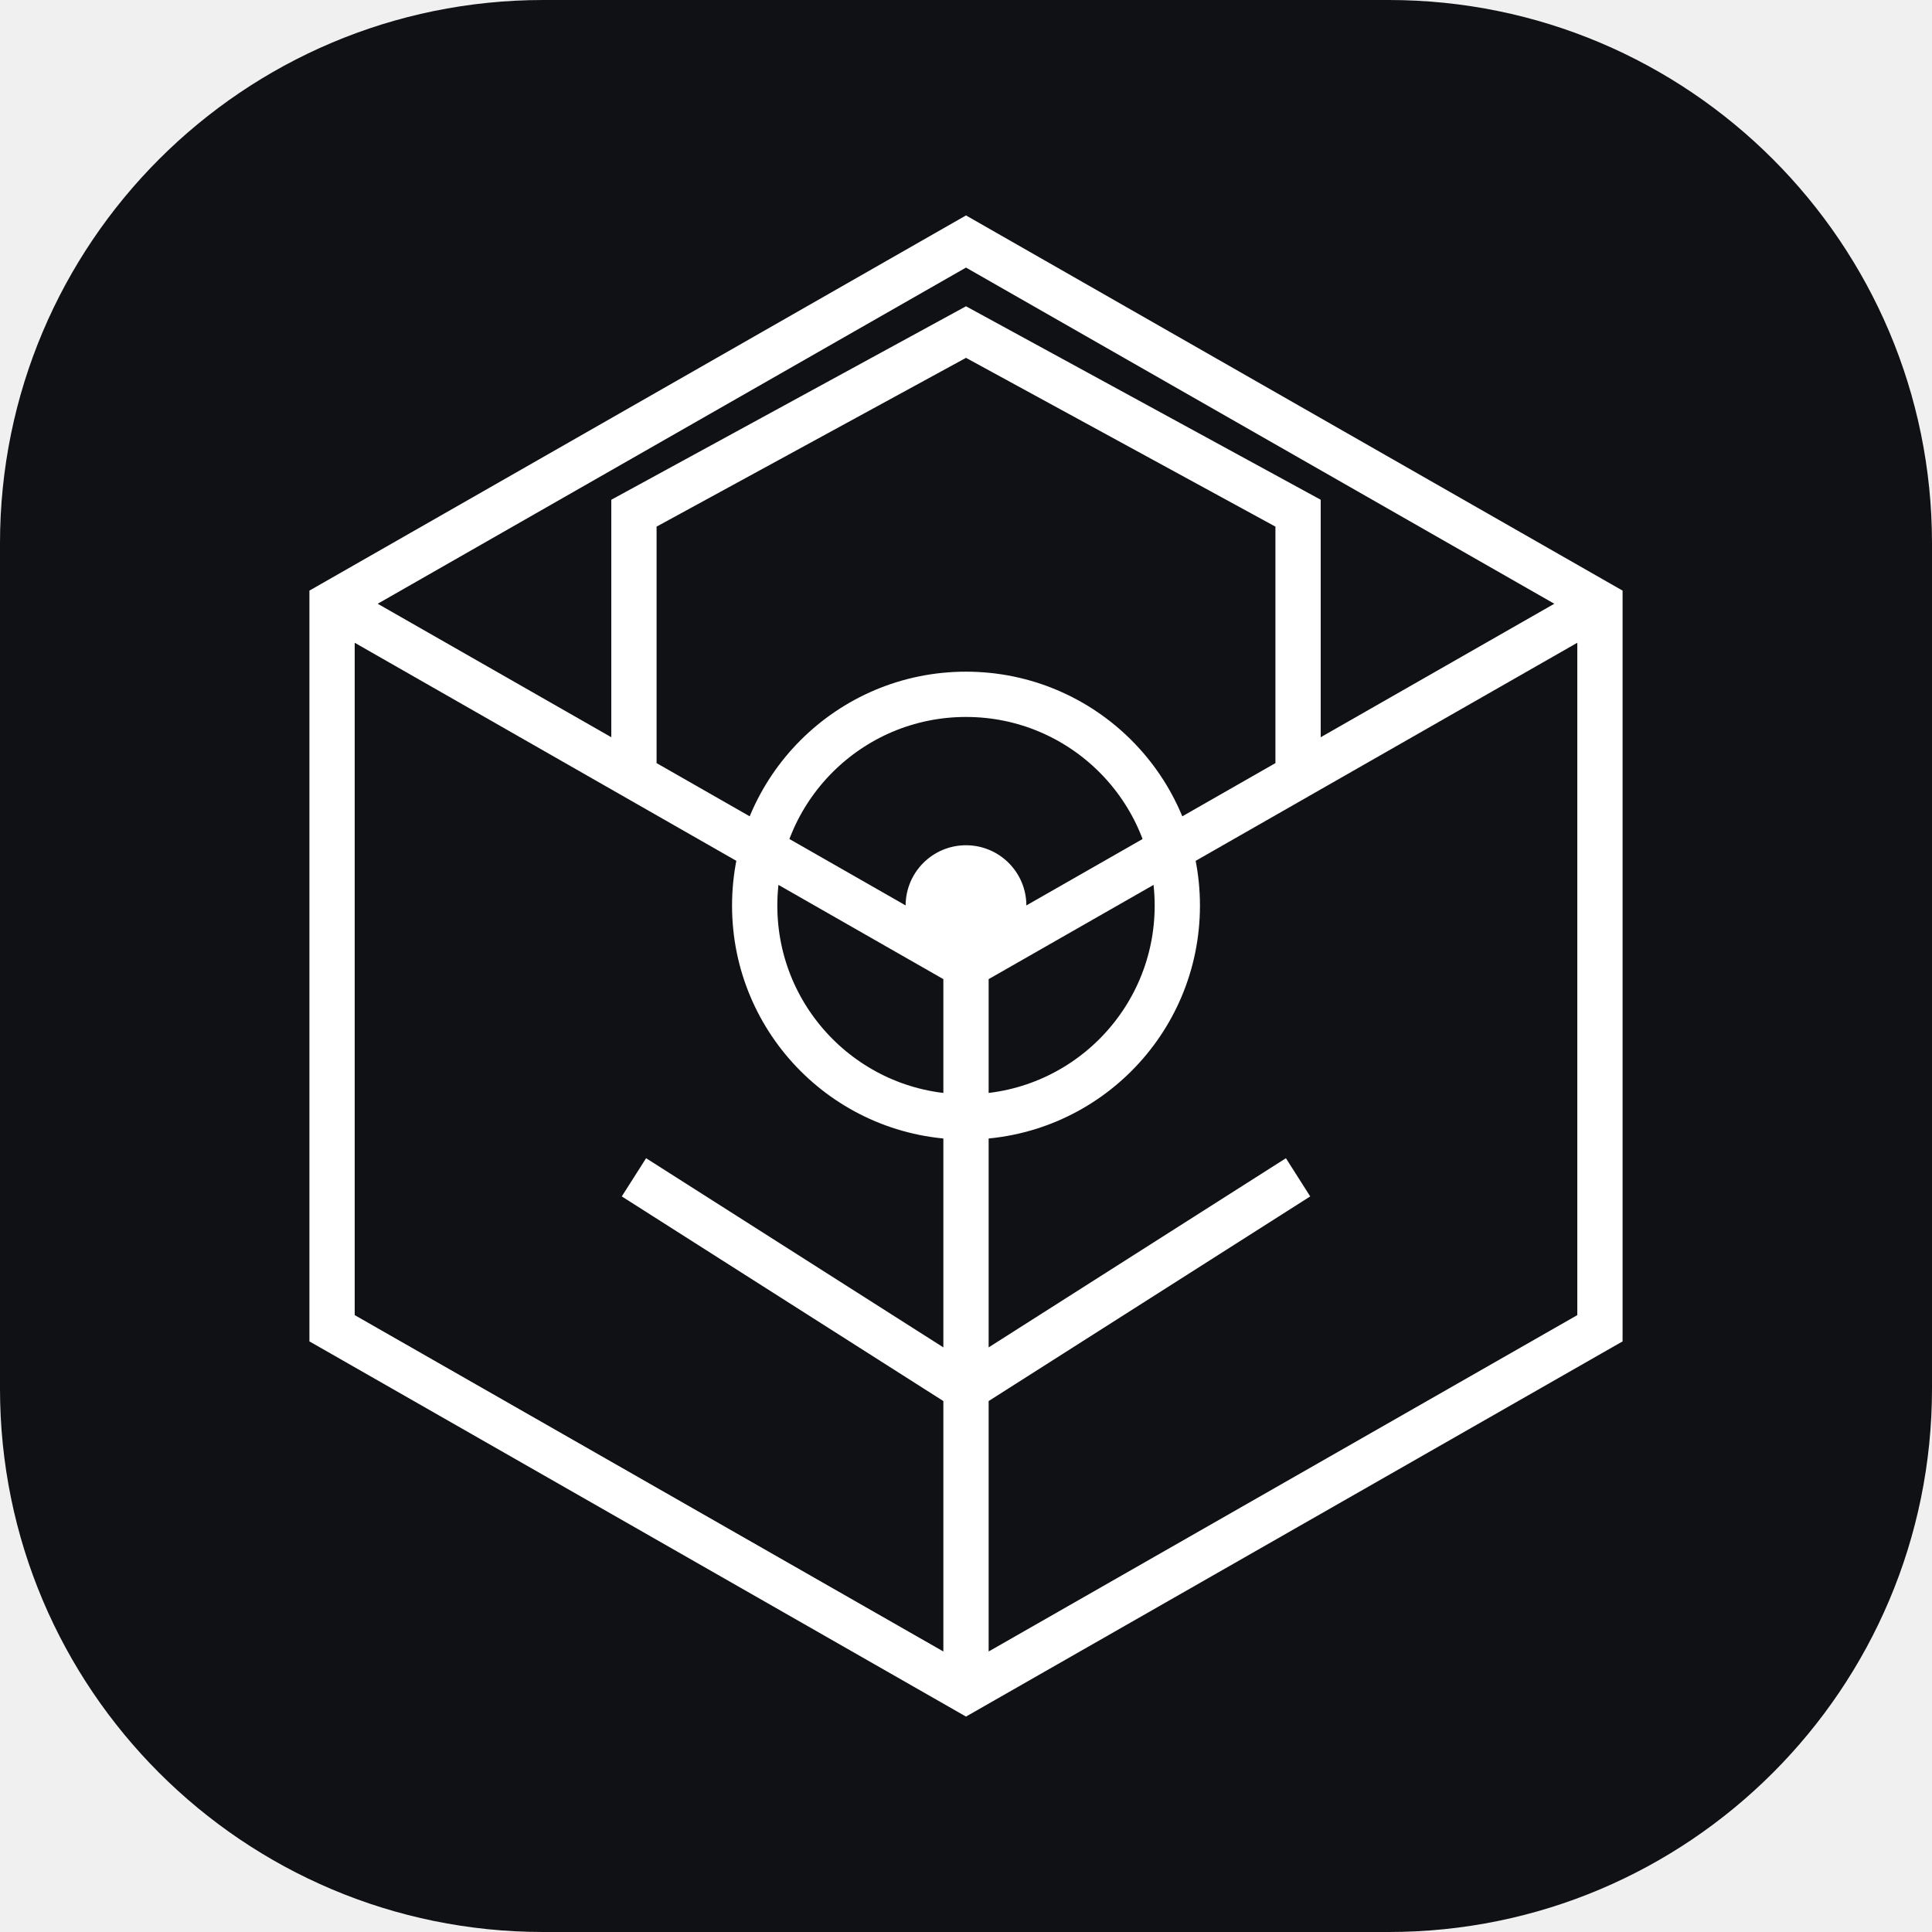
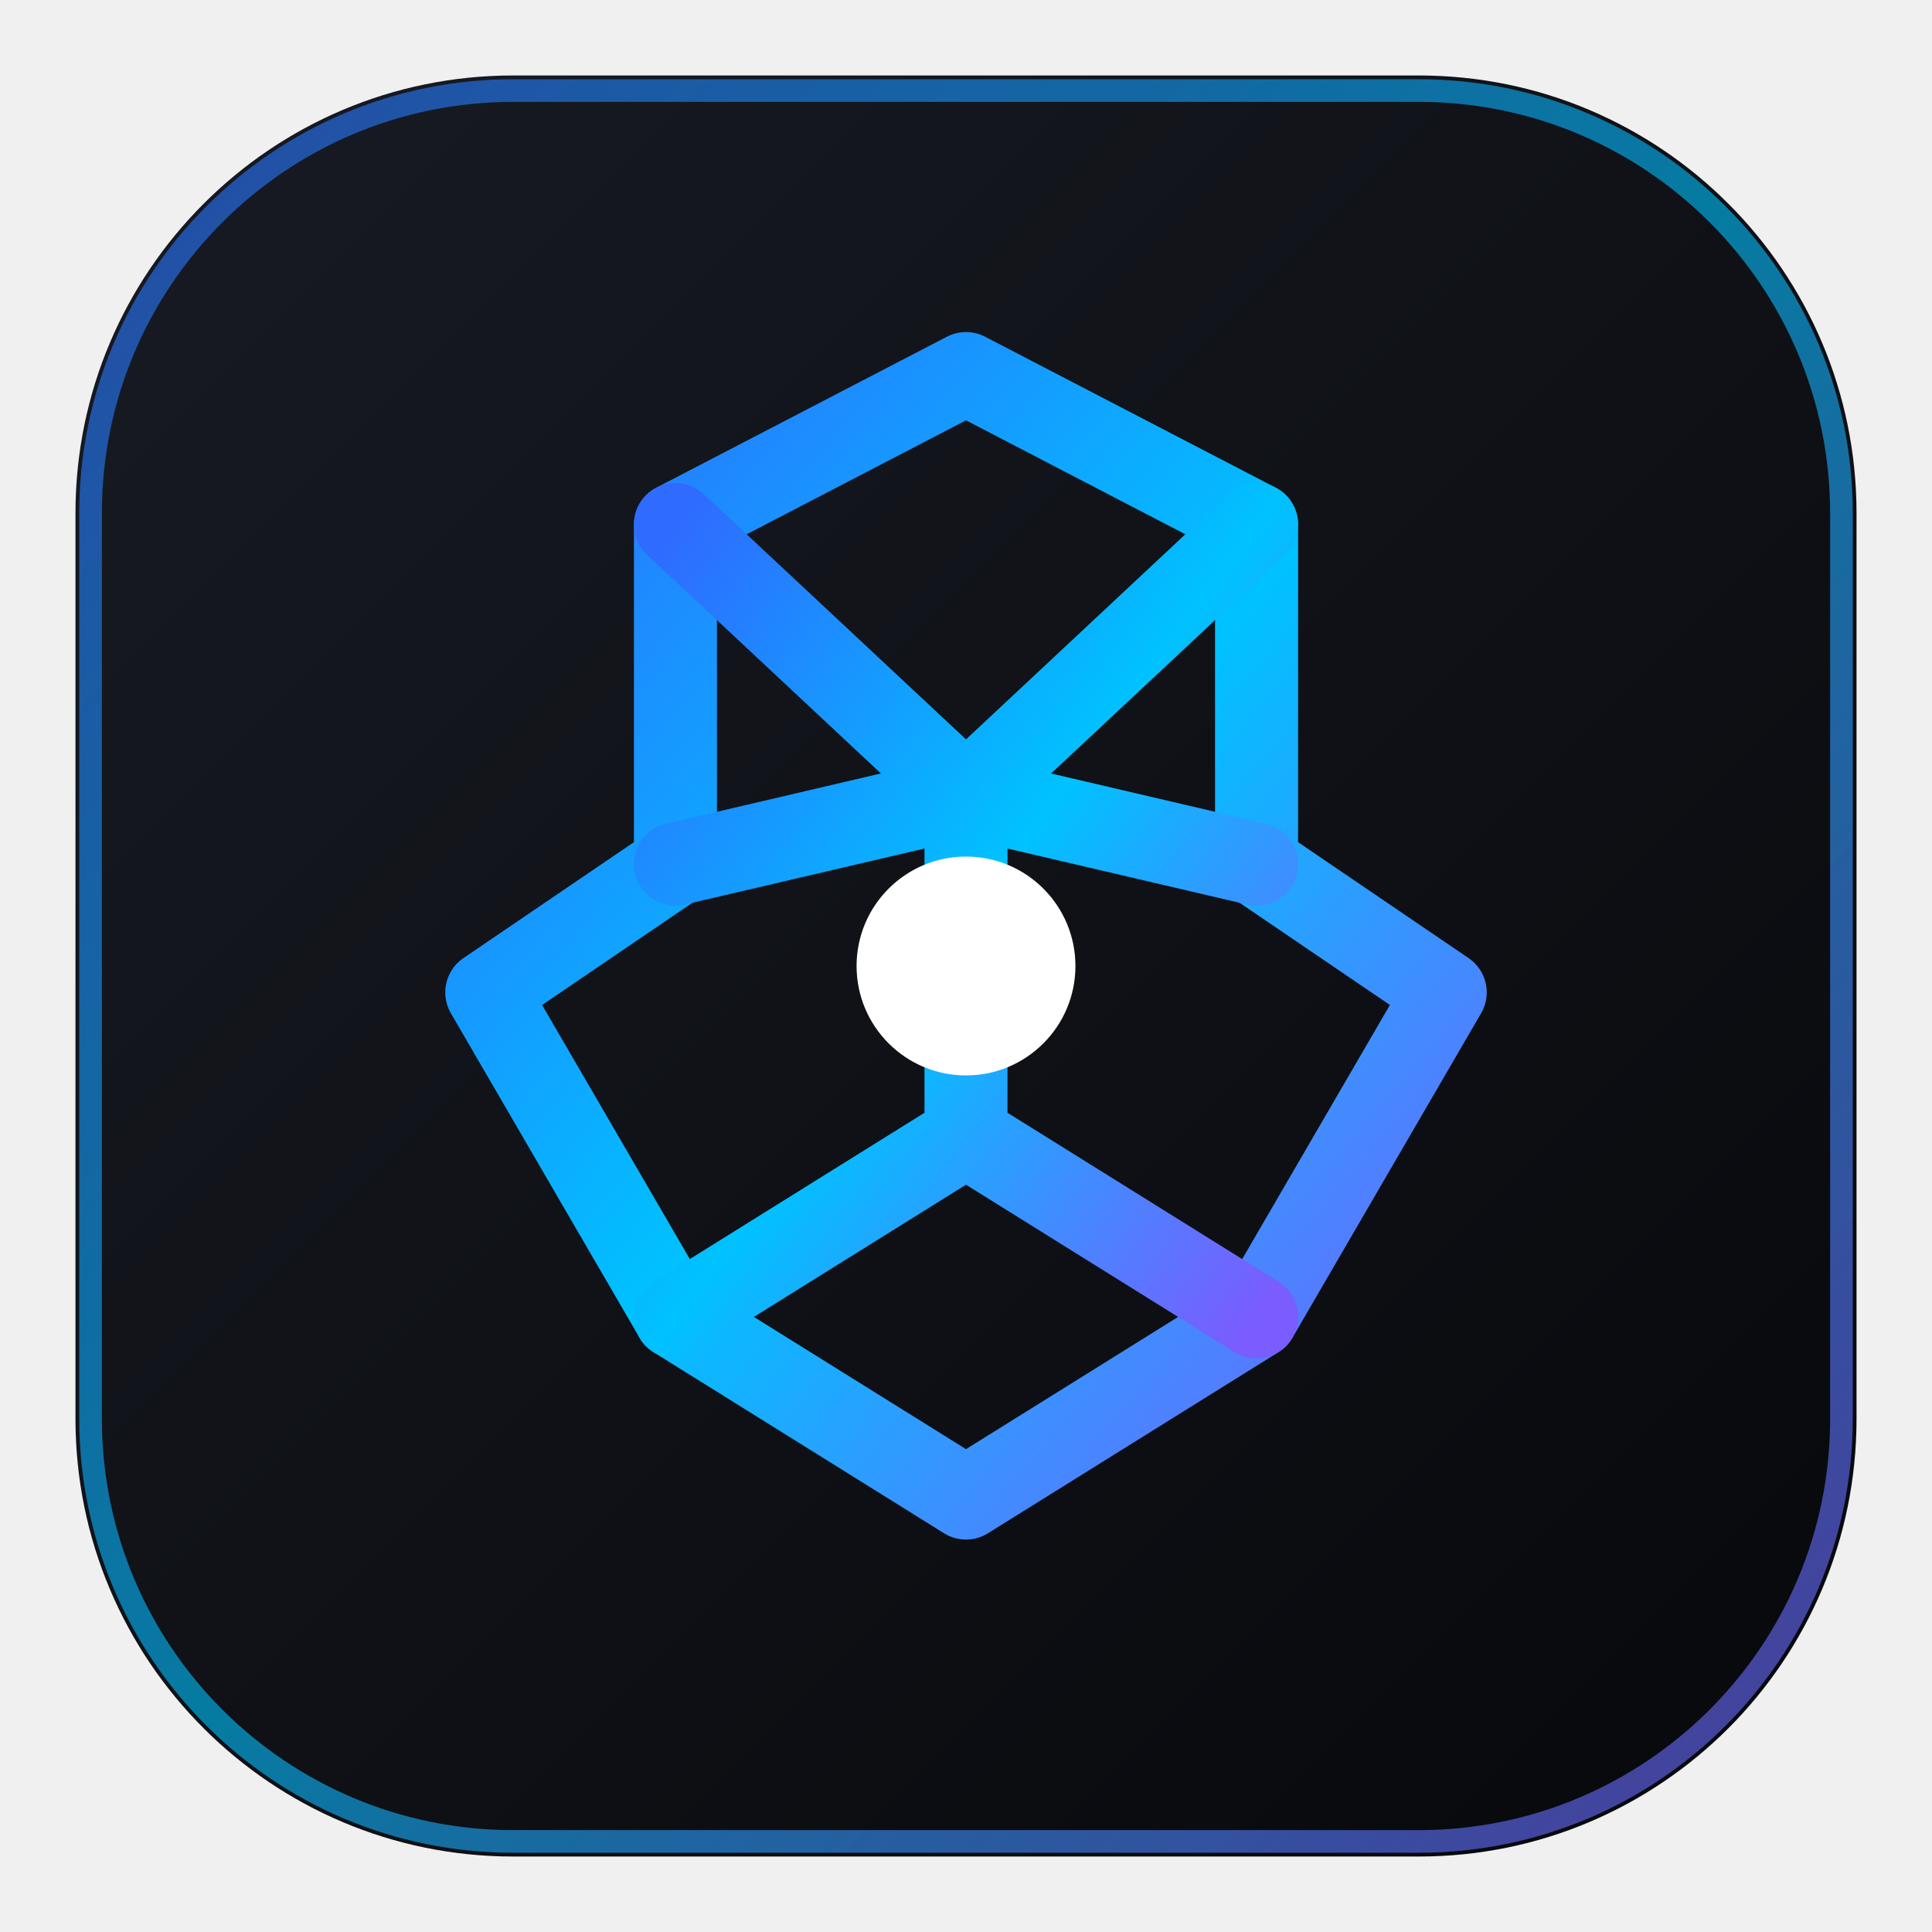
- <svg xmlns="http://www.w3.org/2000/svg" viewBox="0 0 64 64">
-   <rect width="64" height="64" rx="18" fill="#101114" />
-   <g fill="none" stroke="#fff" stroke-width="1.5">
-     <path d="m32 8 21 12v24L32 56 11 44V20Z M11 20l21 12 21-12 M32 32v24 M21 26V17l11-6 11 6v9 M21 39l11 7 11-7" />
-     <circle cx="32" cy="30" r="7" />
+ <svg xmlns="http://www.w3.org/2000/svg" viewBox="0 0 512 512">
+   <defs>
+     <linearGradient id="signal" x1="0" y1="0" x2="1" y2="1">
+       <stop stop-color="#2F6BFF" />
+       <stop offset=".5" stop-color="#00C2FF" />
+       <stop offset="1" stop-color="#7A5CFF" />
+     </linearGradient>
+     <linearGradient id="stage" x2="1" y2="1">
+       <stop stop-color="#181B23" />
+       <stop offset="1" stop-color="#07080B" />
+     </linearGradient>
+   </defs>
+   <rect x="20" y="20" width="472" height="472" rx="116" fill="url(#stage)" />
+   <rect x="24" y="24" width="464" height="464" rx="112" fill="none" stroke="url(#signal)" stroke-opacity=".6" stroke-width="6" />
+   <g fill="none" stroke="url(#signal)" stroke-width="22" stroke-linecap="round" stroke-linejoin="round">
+     <path d="M179 139L256 99 333 139 333 229 383 263 333 349 256 397 179 349 129 263 179 229Z" />
+     <path d="M179 139L256 211 333 139M256 211V301L179 349M256 301L333 349M179 229L256 211 333 229" />
+     <circle cx="256" cy="256" r="29" fill="#FFFFFF" stroke="none" />
  </g>
-   <circle cx="32" cy="30" r="2" fill="#fff" />
</svg>
